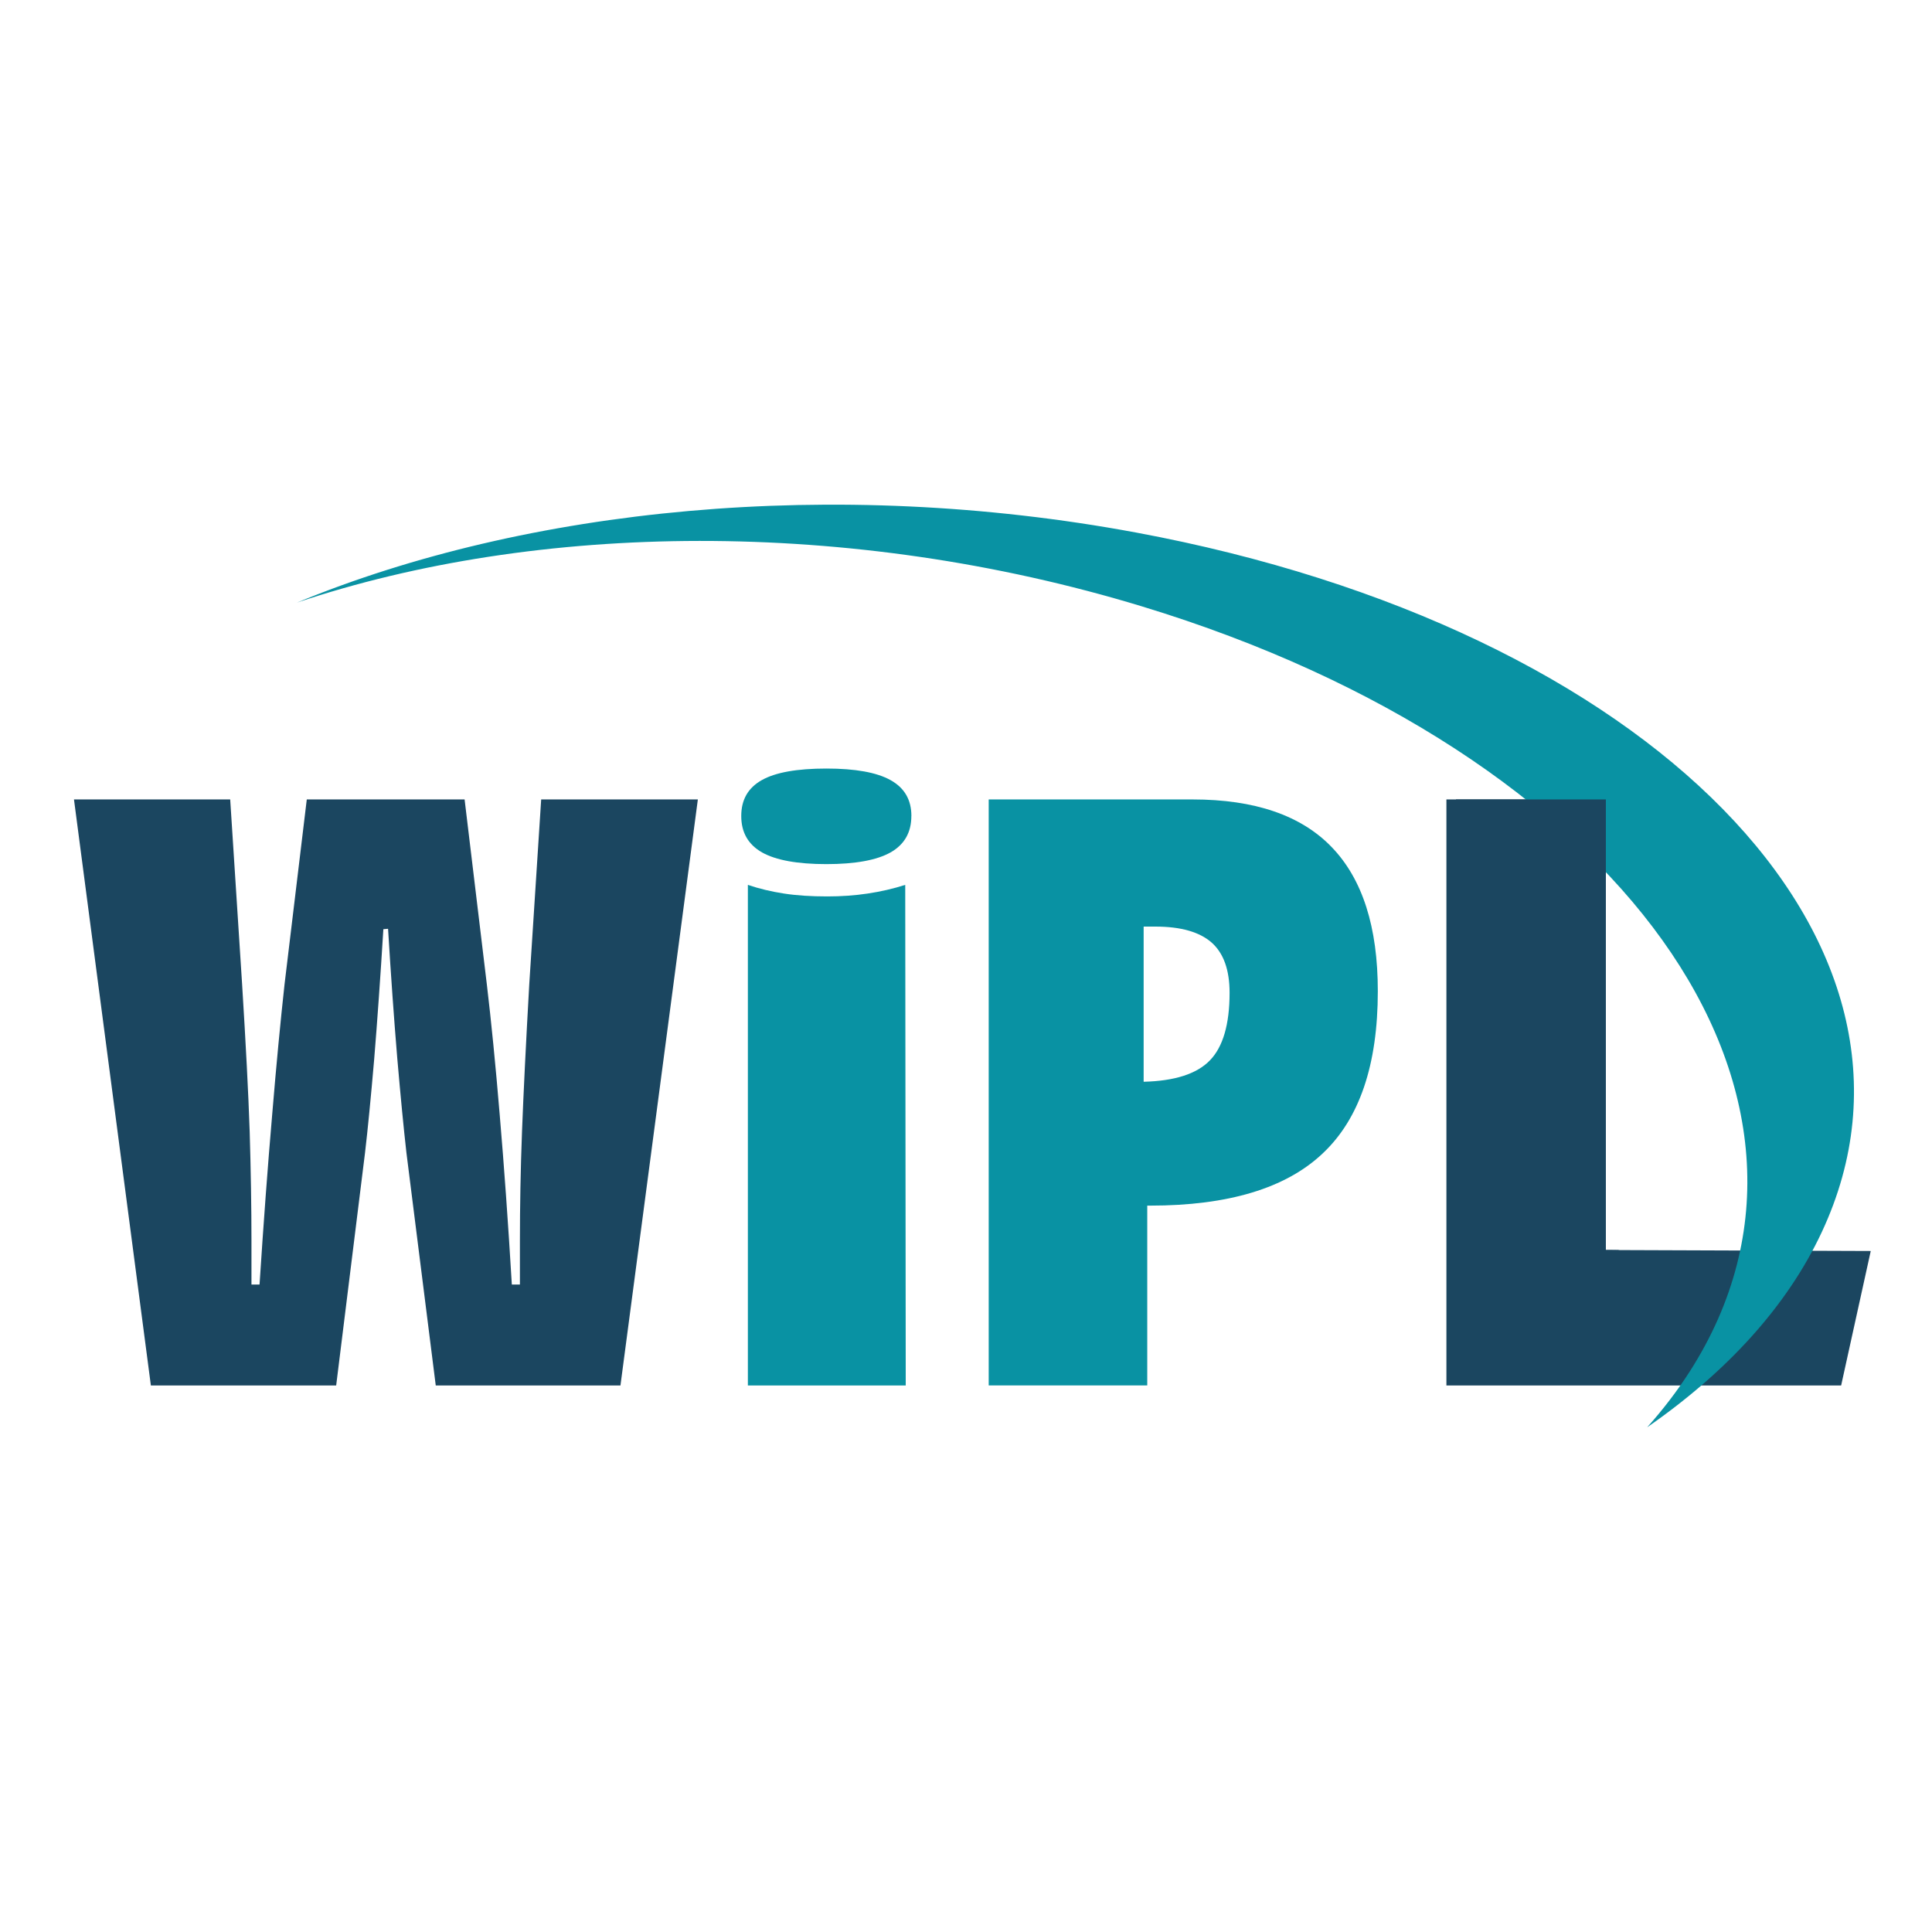
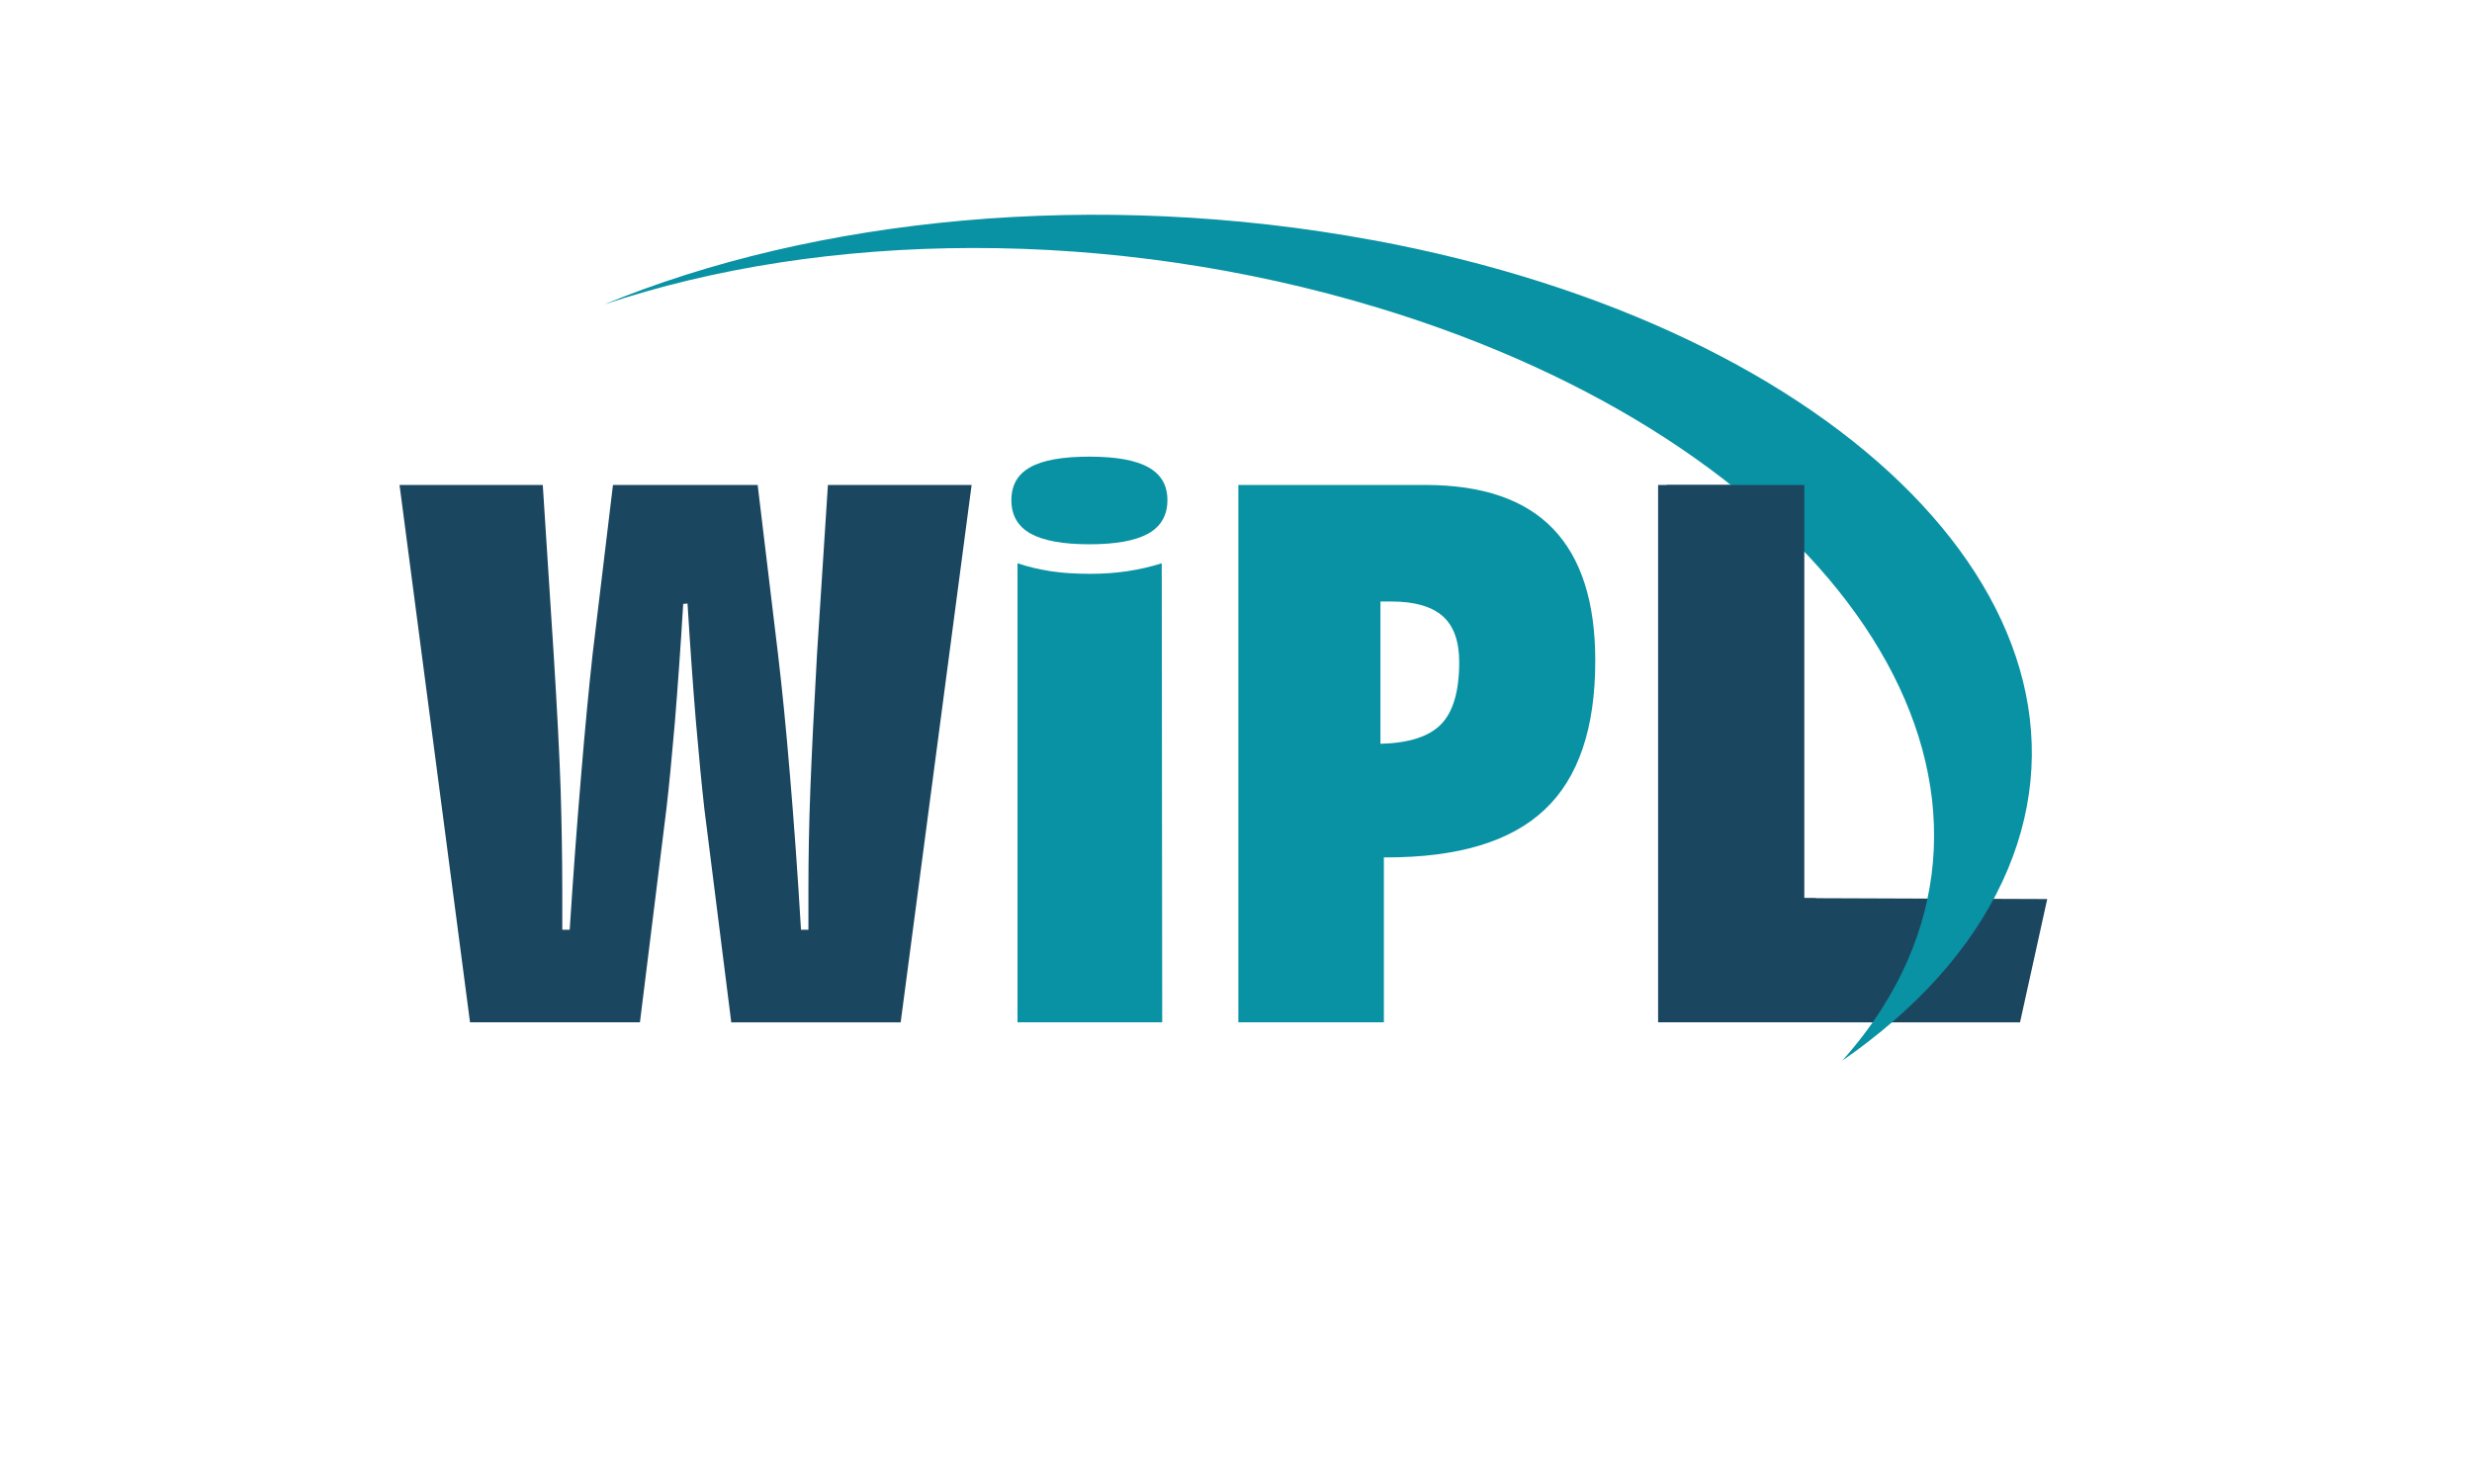
- <svg xmlns="http://www.w3.org/2000/svg" fill-rule="evenodd" clip-rule="evenodd" image-rendering="optimizeQuality" shape-rendering="geometricPrecision" text-rendering="geometricPrecision" viewBox="0 0 42.333 42.333">
+ <svg xmlns="http://www.w3.org/2000/svg" fill-rule="evenodd" clip-rule="evenodd" image-rendering="optimizeQuality" shape-rendering="geometricPrecision" text-rendering="geometricPrecision" viewBox="0 0 42.333 25.4">
  <defs>
    <style>
      .fil1,.fil2{fill:#0992a3;fill-rule:nonzero}.fil1{fill:#1b4660}
    </style>
  </defs>
  <g id="Layer_x0020_1">
-     <g id="_284158032">
-       <path id="_284168616" fill="none" d="M-.066 8.746h42.465v24.84h-42.465z" />
-       <path id="_284168712" d="M8.4 20.36c-.064 1.042-.131 1.99-.201 2.848-.074.858-.141 1.544-.201 2.053l-.632 5.097H3.306l-1.685-12.841h3.423l.261 4.049c.081 1.31.138 2.387.166 3.231.025.844.039 1.644.039 2.396v.953h.177c.088-1.359.18-2.598.276-3.712.092-1.112.184-2.068.272-2.868l.487-4.049h3.458l.487 4.049c.095.801.191 1.757.283 2.868.095 1.115.184 2.353.265 3.712h.177v-.953c0-.752.014-1.552.046-2.396.032-.844.085-1.921.159-3.231l.261-4.049h3.433l-1.696 12.841H9.548l-.643-5.103c-.06-.53-.127-1.221-.201-2.076-.071-.855-.138-1.797-.201-2.828l-.102.009z" class="fil1" />
-       <path id="_284168856" d="M19.969 17.88c0 .36-.152.625-.456.798-.304.17-.773.256-1.406.256-.636 0-1.106-.086-1.409-.256-.304-.173-.456-.438-.456-.798 0-.357.148-.616.449-.786.3-.17.774-.254 1.417-.254.632 0 1.102.084 1.406.254.304.17.456.429.456.786zm-3.582 12.478V19.389c.247.084.512.147.791.19.279.043.597.063.947.063.304 0 .601-.02.887-.063.286-.043.562-.106.823-.19l.011 10.969h-3.458z" class="fil2" />
-       <path id="_284169000" d="M25.059 23.703c.682-.017 1.166-.173 1.452-.469.286-.294.431-.789.431-1.48 0-.501-.131-.867-.392-1.1-.265-.233-.675-.351-1.233-.351h-.258v3.401zm-3.395 6.655V17.517h4.468c1.36 0 2.377.348 3.048 1.045.675.7 1.01 1.751 1.01 3.156 0 1.615-.403 2.802-1.212 3.559-.805.76-2.067 1.14-3.776 1.14h-.064v3.94h-3.476z" class="fil2" />
-       <path id="_284148216" d="M31.693 30.358V17.517h3.284v9.872l6.014.022-.649 2.947z" class="fil1" />
-       <path id="_284148456" fill="#0992a3" d="M24.889 11.668c11.279 2.094 18.008 8.957 15.029 15.329-.762 1.631-2.088 3.071-3.826 4.277.346-.388.659-.795.932-1.221 3.883-6.061-1.488-13.566-11.995-16.764-6.422-1.955-13.277-1.847-18.523-.085 5.024-2.075 11.751-2.767 18.383-1.536z" />
-       <path id="_284147376" d="M31.903 27.463v-9.946h3.284v9.872l.304.001c-.052.011-.105.022-.157.034h-2.801c-.214 0-.425.013-.63.039z" class="fil1" />
+     <g id="_349030928">
+       <path id="_347003496" fill="none" d="M5.633 2.02h30.436v17.804H5.633z" />
+       <path id="_347003736" d="M11.7 10.343c-.045.747-.094 1.426-.144 2.041-.053.615-.101 1.106-.144 1.472l-.453 3.653H8.049L6.842 8.306H9.295l.187 2.902c.058.939.099 1.711.119 2.316.018.605.028 1.179.028 1.717v.683h.127c.063-.974.129-1.862.197-2.66.066-.797.132-1.482.195-2.056l.349-2.902h2.478l.349 2.902c.068.574.137 1.259.203 2.056.068.799.132 1.686.19 2.66h.127v-.683c0-.539.01-1.113.033-1.717.023-.605.061-1.377.114-2.316l.187-2.902h2.461l-1.215 9.204H12.523l-.461-3.658c-.043-.38-.091-.875-.144-1.488-.051-.613-.099-1.288-.144-2.027l-.073.006z" class="fil1" />
+       <path id="_347003016" d="M19.992 8.566c0 .258-.109.448-.327.572-.218.122-.554.184-1.008.184-.456 0-.792-.062-1.01-.184-.218-.124-.327-.314-.327-.572 0-.256.106-.442.322-.563.215-.122.554-.182 1.015-.182.453 0 .79.06 1.008.182.218.122.327.307.327.563zm-2.567 8.944V9.647c.177.06.367.105.567.136.2.031.428.045.678.045.218 0 .43-.014.635-.045.205-.031.403-.076.59-.136l.008 7.862h-2.479z" class="fil2" />
+       <path id="_349030328" d="M23.64 12.739c.489-.012.835-.124 1.04-.336.205-.21.309-.566.309-1.061 0-.359-.094-.621-.281-.788-.19-.167-.483-.252-.883-.252h-.185v2.438zm-2.433 4.77V8.306h3.203c.975 0 1.704.25 2.185.749.483.502.724 1.255.724 2.262 0 1.158-.289 2.008-.868 2.551-.577.545-1.481.817-2.706.817h-.046v2.824h-2.491z" class="fil2" />
+       <path id="_349032584" d="M28.395 17.509V8.306h2.354v7.076l4.31.016-.466 2.112z" class="fil1" />
+       <path id="_349030376" fill="#0992a3" d="M23.518 4.114c8.084 1.501 12.906 6.419 10.772 10.987-.546 1.169-1.496 2.201-2.742 3.066.248-.278.472-.57.668-.875 2.783-4.344-1.066-9.723-8.597-12.015-4.603-1.401-9.516-1.324-13.276-.061 3.601-1.487 8.422-1.983 13.175-1.101z" />
+       <path id="_349030664" d="M28.545 15.434V8.306h2.354v7.076l.218.001c-.038.008-.075.016-.112.025H28.997c-.154 0-.305.009-.452.028z" class="fil1" />
    </g>
  </g>
</svg>
